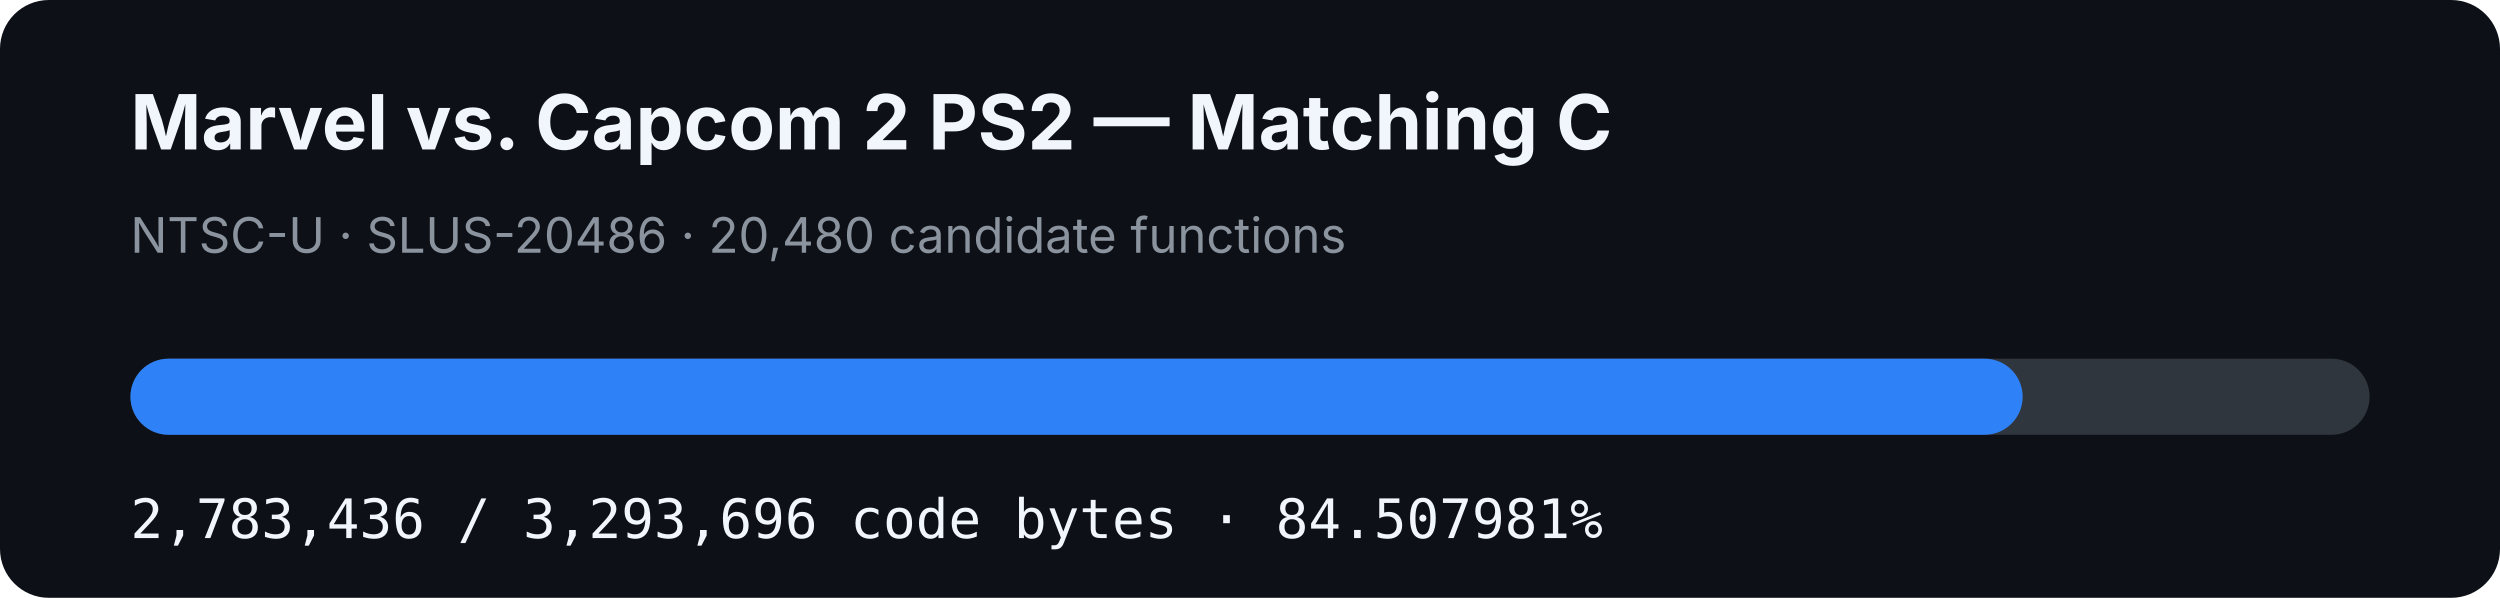
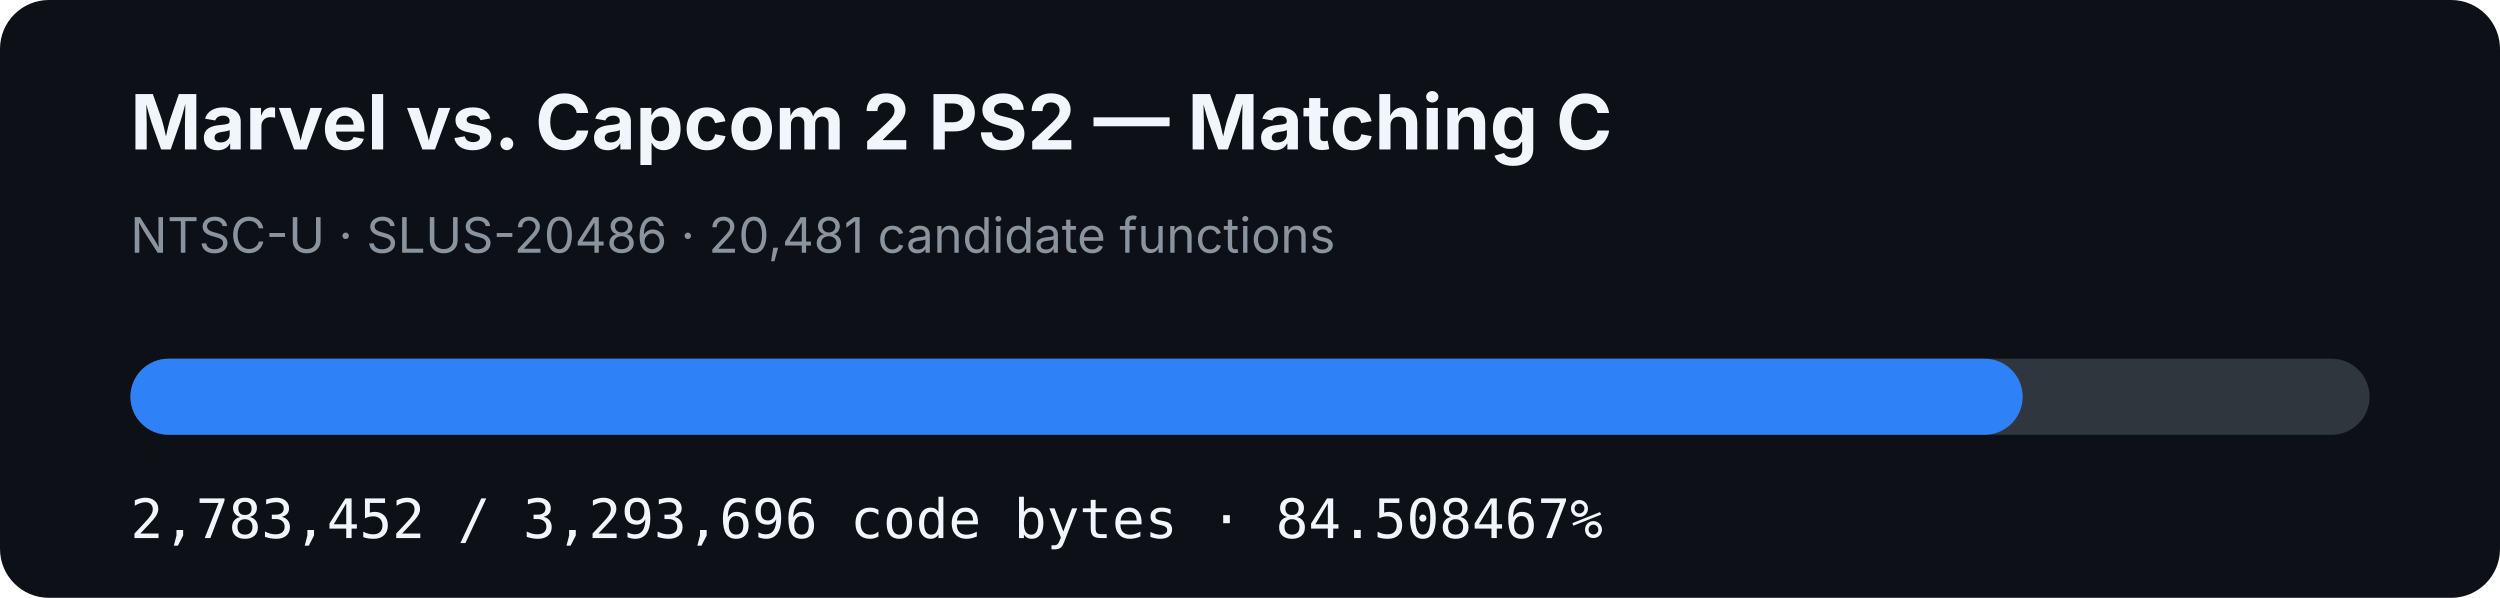
- <svg xmlns="http://www.w3.org/2000/svg" width="920" height="220" viewBox="0 0 920 220" role="img" aria-label="MVC2 PS2 matching C progress: 84.507981%">
+ <svg xmlns="http://www.w3.org/2000/svg" width="920" height="220" viewBox="0 0 920 220" role="img" aria-label="MVC2 PS2 matching C progress: 84.508467%">
  <rect width="920" height="220" rx="18" fill="#0d1117" />
  <text x="48" y="55" fill="#f0f6fc" font-family="-apple-system,BlinkMacSystemFont,Segoe UI,sans-serif" font-size="28" font-weight="700">Marvel vs. Capcom 2 PS2 — Matching C</text>
-   <text x="48" y="93" fill="#8b949e" font-family="-apple-system,BlinkMacSystemFont,Segoe UI,sans-serif" font-size="18">NTSC-U · SLUS-20486 · 20,480 candidate functions</text>
+   <text x="48" y="93" fill="#8b949e" font-family="-apple-system,BlinkMacSystemFont,Segoe UI,sans-serif" font-size="18">NTSC-U · SLUS-20486 · 20,481 candidate functions</text>
  <rect x="48" y="132" width="824" height="28" rx="14" fill="#30363d" />
-   <rect x="48" y="132" width="696.346" height="28" rx="14" fill="#2f81f7" />
-   <text x="48" y="198" fill="#f0f6fc" font-family="ui-monospace,SFMono-Regular,Menlo,monospace" font-size="20">2,783,436 / 3,293,696 code bytes · 84.507981%</text>
+   <rect x="48" y="132" width="696.35" height="28" rx="14" fill="#2f81f7" />
+   <text x="48" y="198" fill="#f0f6fc" font-family="ui-monospace,SFMono-Regular,Menlo,monospace" font-size="20">2,783,452 / 3,293,696 code bytes · 84.508467%</text>
</svg>
